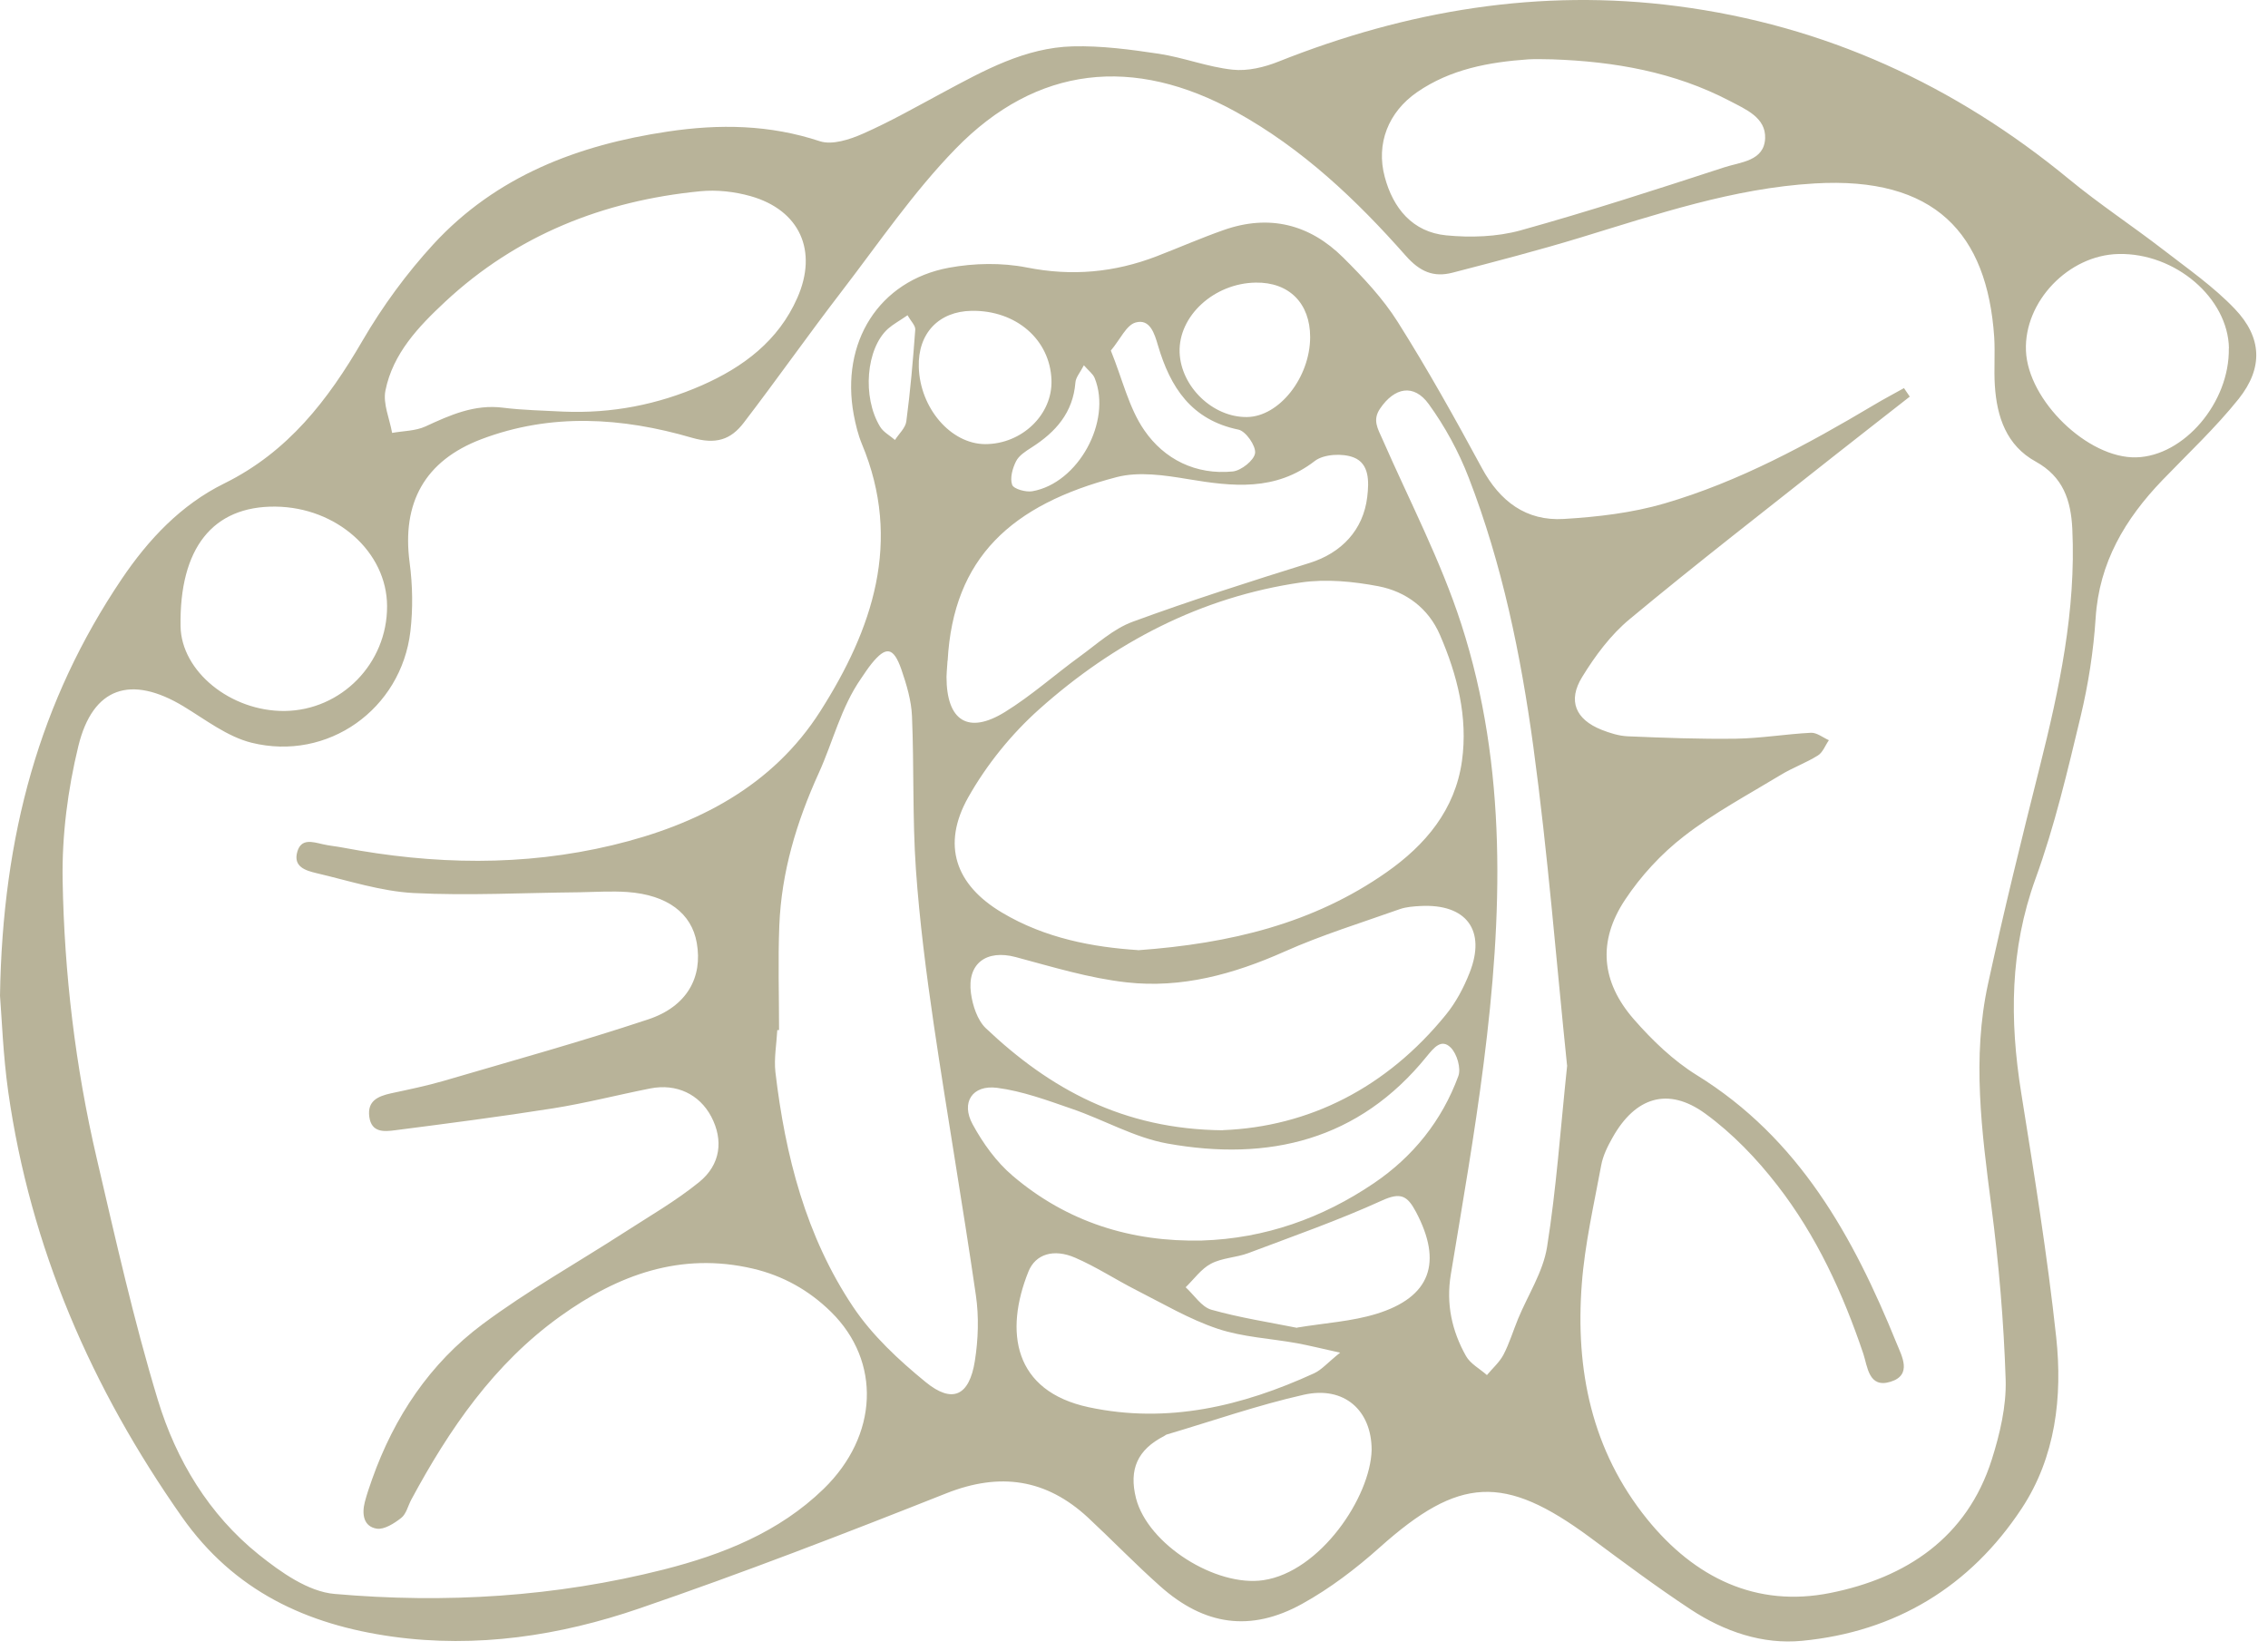
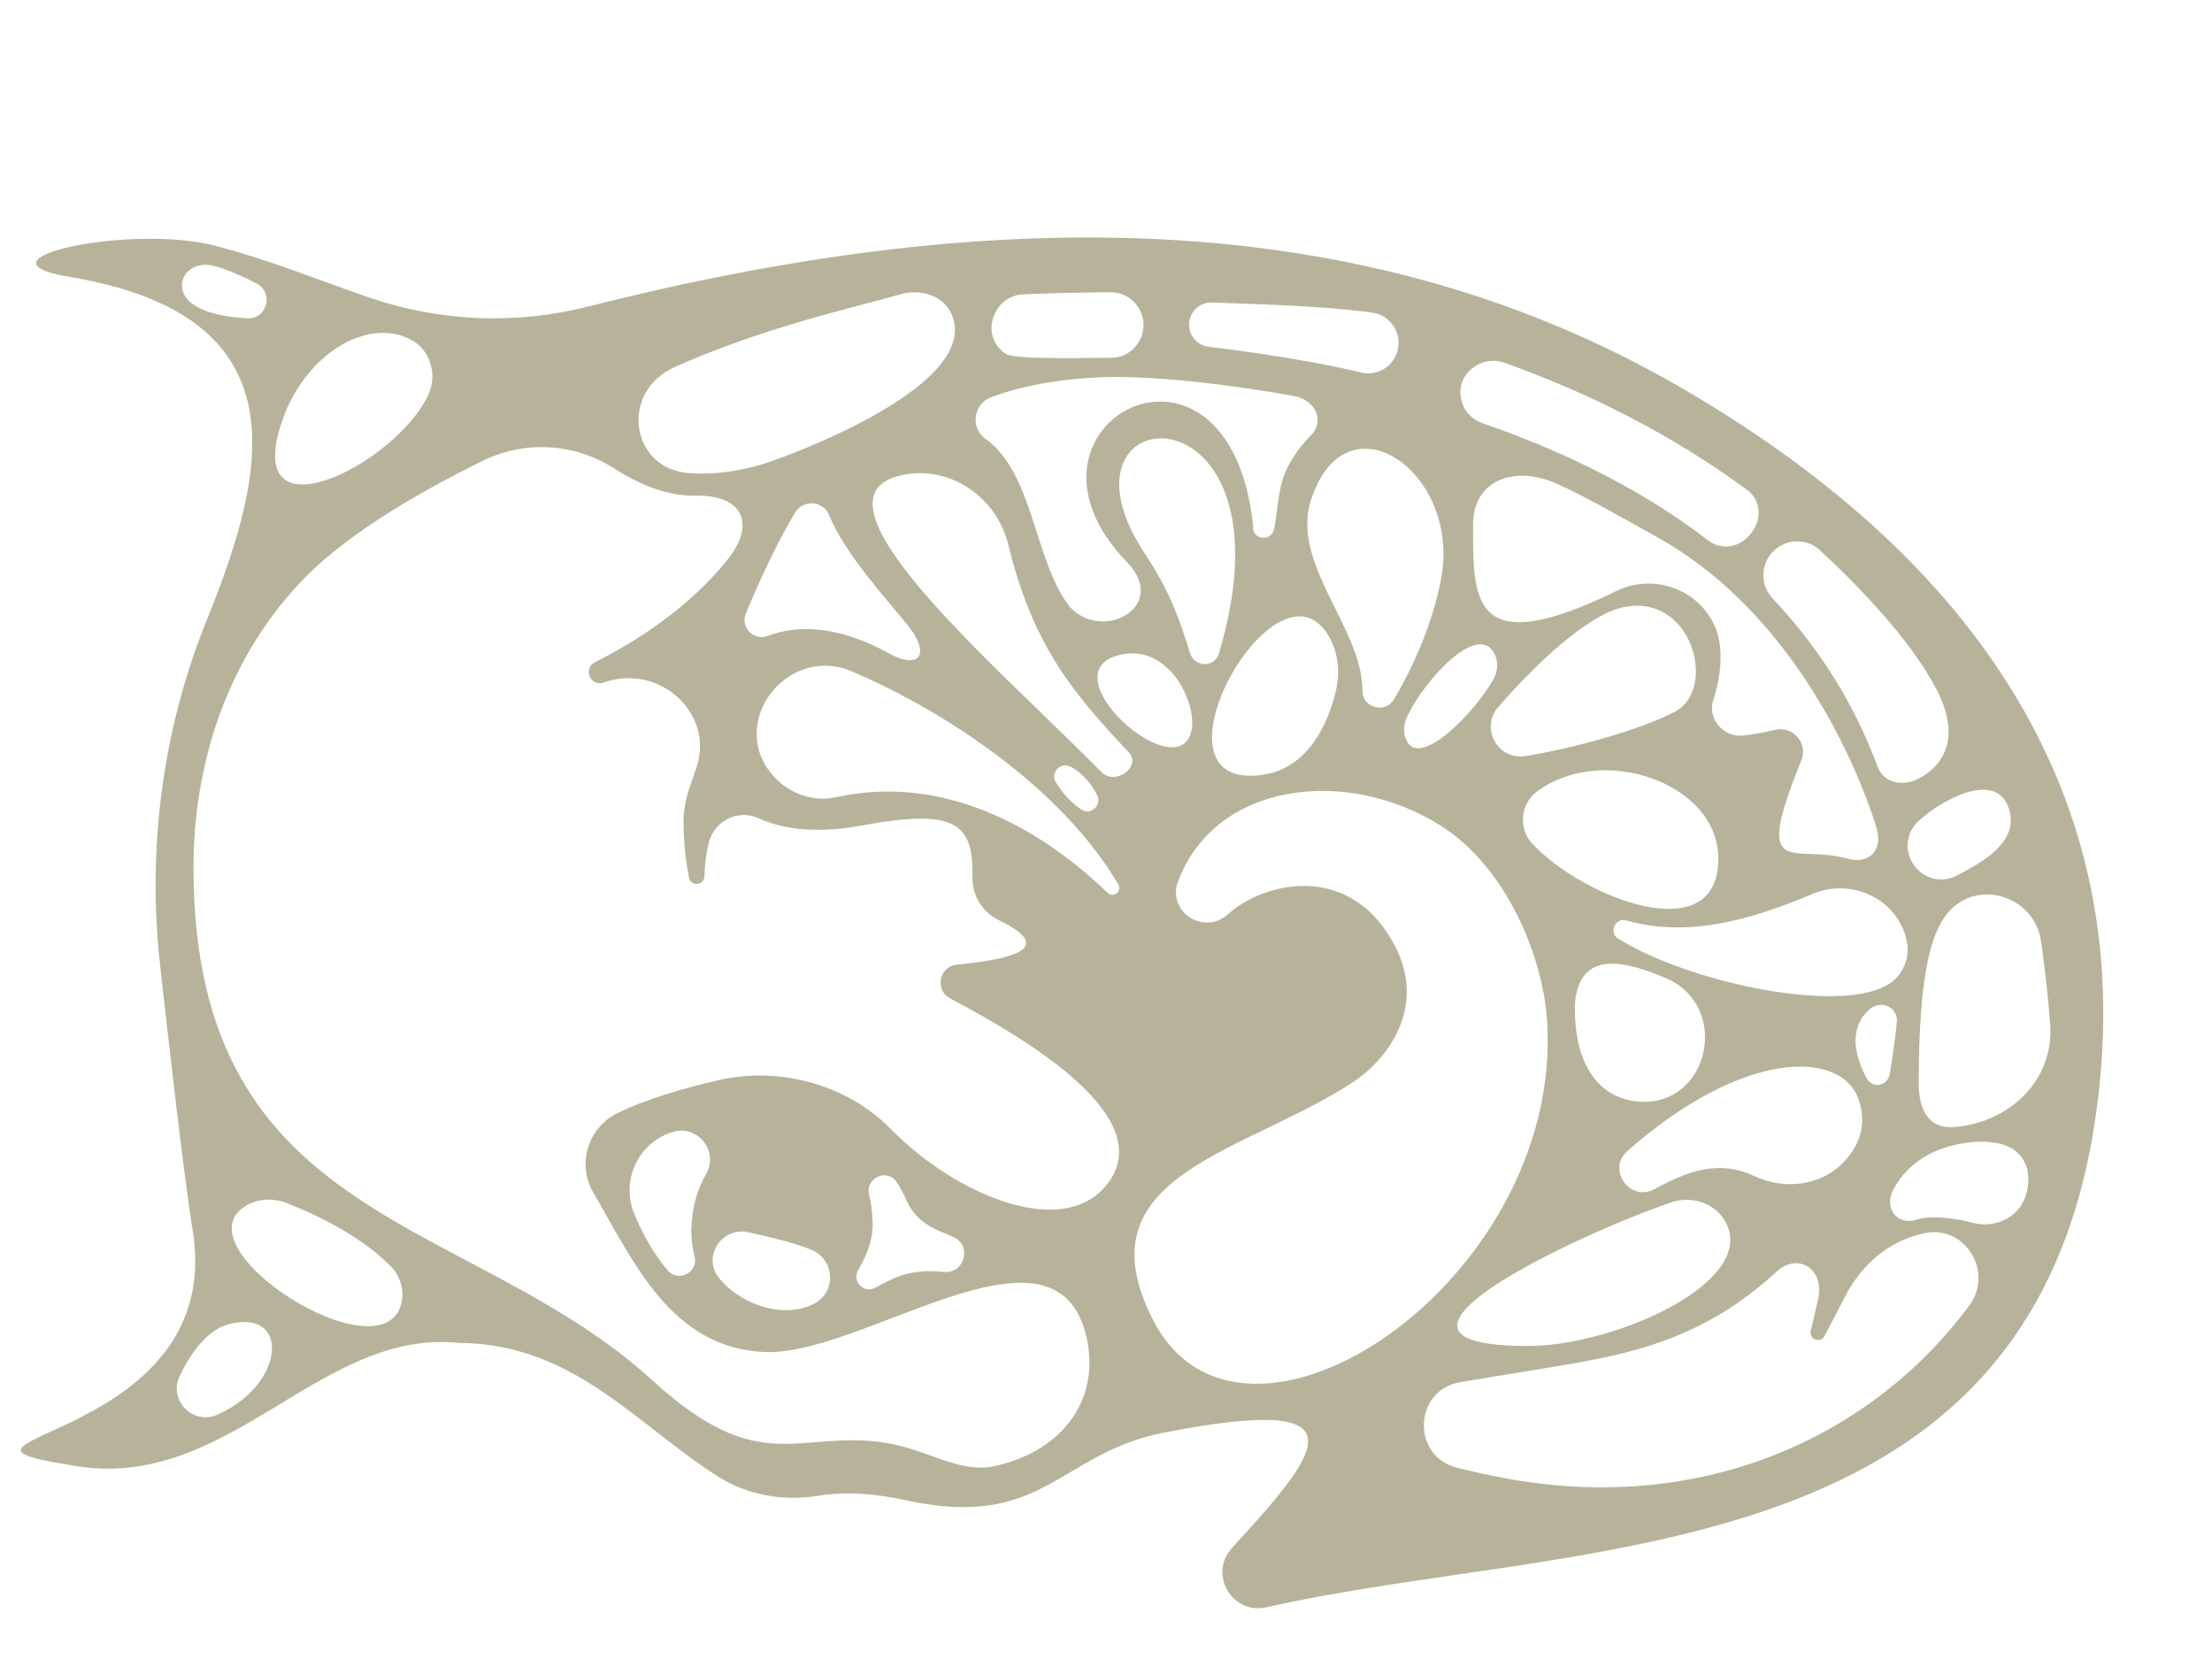
- <svg xmlns="http://www.w3.org/2000/svg" width="180" height="131" viewBox="0 0 180 131" fill="none">
-   <path d="M0 79.03C0.2 66.26 3.17 55.59 9.65 45.97C11.78 42.81 14.37 40.06 17.8 38.37C22.85 35.88 26.03 31.76 28.77 27.04C30.36 24.31 32.27 21.7 34.41 19.37C39.39 13.97 45.88 11.5 53.01 10.44C57.1 9.83 61.08 9.89 65.07 11.21C66.05 11.53 67.45 11.07 68.49 10.61C70.67 9.65 72.75 8.46 74.86 7.33C78.1 5.59 81.36 3.78 85.13 3.68C87.41 3.62 89.72 3.93 91.99 4.27C93.95 4.57 95.85 5.32 97.82 5.53C99.01 5.66 100.35 5.34 101.49 4.88C111.68 0.83 122.2 -0.94 133.13 0.49C144.82 2.01 155.13 6.74 164.22 14.23C166.61 16.2 169.21 17.91 171.66 19.8C173.61 21.31 175.67 22.74 177.36 24.51C179.53 26.78 179.63 29.19 177.68 31.65C175.84 33.95 173.67 35.98 171.62 38.11C168.66 41.19 166.6 44.64 166.32 49.06C166.15 51.68 165.74 54.31 165.13 56.86C164.09 61.19 163.07 65.56 161.55 69.74C159.51 75.36 159.49 80.96 160.41 86.72C161.44 93.17 162.49 99.64 163.19 106.13C163.7 110.87 163.14 115.65 160.45 119.73C156.36 125.93 150.44 129.52 143.03 130.23C139.88 130.54 136.84 129.49 134.18 127.74C131.45 125.94 128.83 123.98 126.2 122.03C119.37 116.98 115.8 117.19 109.51 122.81C107.62 124.5 105.55 126.08 103.34 127.3C99.25 129.56 95.57 129.01 92.08 125.9C90.11 124.15 88.28 122.25 86.35 120.45C83.02 117.37 79.35 116.84 75.09 118.53C67.02 121.73 58.92 124.86 50.72 127.67C44.42 129.83 37.84 130.83 31.15 129.9C24.36 128.95 18.59 126.3 14.44 120.4C7.25 110.16 2.41 99.03 0.65 86.63C0.24 83.71 0.14 80.75 0 79.03ZM151.1 30.79C151.26 31.02 151.41 31.25 151.57 31.48C149.59 33.03 147.6 34.58 145.62 36.14C140.18 40.45 134.68 44.7 129.34 49.14C127.84 50.38 126.6 52.05 125.57 53.73C124.4 55.62 125.05 57.1 127.1 57.92C127.76 58.18 128.48 58.41 129.18 58.44C132.04 58.56 134.91 58.67 137.77 58.63C139.76 58.6 141.74 58.26 143.73 58.16C144.19 58.14 144.68 58.54 145.15 58.75C144.86 59.16 144.67 59.72 144.28 59.96C143.34 60.55 142.27 60.93 141.32 61.51C138.73 63.08 136.03 64.52 133.65 66.37C131.85 67.76 130.22 69.53 128.97 71.42C126.79 74.71 127.07 77.92 129.67 80.9C131.13 82.57 132.79 84.17 134.66 85.33C142.79 90.35 147.1 98.17 150.53 106.63C150.92 107.6 151.8 109.13 150.04 109.67C148.3 110.21 148.22 108.46 147.88 107.44C146.26 102.64 144.16 98.07 141.06 94.08C139.42 91.96 137.49 89.95 135.33 88.38C132.38 86.24 129.78 87.08 127.98 90.29C127.59 90.98 127.22 91.72 127.08 92.49C126.5 95.62 125.78 98.74 125.54 101.9C125.02 108.71 126.31 115.11 130.73 120.58C134.49 125.22 139.38 127.62 145.28 126.43C151.26 125.23 156.11 122.06 158.08 115.84C158.72 113.81 159.24 111.62 159.18 109.52C159.03 104.91 158.64 100.29 158.04 95.71C157.28 89.83 156.5 83.96 157.78 78.09C159.03 72.33 160.44 66.61 161.88 60.89C163.44 54.68 164.77 48.46 164.47 41.99C164.36 39.7 163.74 37.84 161.57 36.64C159.24 35.36 158.48 33.09 158.32 30.59C158.24 29.32 158.35 28.03 158.27 26.75C157.71 18.53 153.57 13.99 144.01 14.56C137.57 14.94 131.52 17 125.42 18.86C122.07 19.88 118.68 20.76 115.29 21.64C113.79 22.03 112.7 21.58 111.57 20.3C107.65 15.86 103.37 11.8 98.11 8.89C89.99 4.4 82.28 5.19 75.84 11.81C72.47 15.27 69.71 19.34 66.75 23.19C64.13 26.6 61.65 30.13 59.03 33.55C58 34.9 56.82 35.3 54.9 34.74C49.38 33.13 43.74 32.76 38.2 34.86C33.7 36.57 31.88 39.92 32.51 44.65C32.75 46.45 32.78 48.32 32.57 50.12C31.84 56.29 26.02 60.45 19.96 58.95C18.04 58.47 16.31 57.12 14.56 56.06C10.41 53.56 7.37 54.51 6.22 59.21C5.38 62.66 4.91 66.3 4.97 69.85C5.1 77.27 5.98 84.66 7.67 91.91C9.17 98.34 10.61 104.8 12.53 111.12C13.98 115.89 16.58 120.21 20.54 123.39C22.29 124.79 24.46 126.33 26.55 126.51C35.33 127.28 44.1 126.75 52.69 124.57C57.36 123.38 61.82 121.62 65.37 118.17C69.71 113.95 69.96 108.06 65.95 104.12C64.21 102.41 62.14 101.25 59.75 100.69C54.01 99.35 49.04 101.19 44.47 104.47C39.21 108.24 35.66 113.42 32.64 119.03C32.38 119.52 32.24 120.17 31.84 120.48C31.29 120.91 30.5 121.42 29.9 121.33C28.85 121.16 28.71 120.18 28.95 119.23C29.11 118.61 29.32 118.01 29.53 117.41C31.28 112.47 34.12 108.21 38.3 105.1C41.87 102.44 45.78 100.25 49.53 97.83C51.54 96.53 53.63 95.33 55.48 93.83C57.21 92.43 57.42 90.48 56.45 88.63C55.51 86.85 53.69 85.98 51.61 86.39C49.03 86.9 46.48 87.56 43.89 87.97C39.72 88.63 35.53 89.17 31.34 89.71C30.49 89.82 29.48 89.91 29.31 88.64C29.14 87.37 30 87.01 31.02 86.78C32.42 86.48 33.83 86.19 35.21 85.79C40.63 84.2 46.08 82.69 51.44 80.91C54.52 79.89 55.78 77.57 55.3 74.84C54.89 72.48 52.96 71.03 49.8 70.8C48.53 70.71 47.25 70.8 45.97 70.82C41.58 70.86 37.19 71.1 32.82 70.88C30.23 70.74 27.67 69.9 25.11 69.3C24.28 69.1 23.24 68.81 23.6 67.59C23.91 66.53 24.8 66.82 25.59 67C26.13 67.13 26.69 67.17 27.24 67.28C34.38 68.63 41.53 68.78 48.62 67.08C55.34 65.47 61.32 62.4 65.11 56.44C69.24 49.95 71.64 42.98 68.4 35.23C68.1 34.5 67.91 33.71 67.76 32.93C66.69 27.17 69.75 22.28 75.31 21.25C77.31 20.88 79.51 20.84 81.49 21.23C85.07 21.94 88.45 21.63 91.8 20.34C93.59 19.65 95.34 18.88 97.14 18.25C100.74 16.99 103.95 17.8 106.61 20.45C108.19 22.02 109.75 23.68 110.93 25.55C113.31 29.32 115.49 33.23 117.61 37.15C119.04 39.8 121.13 41.37 124.11 41.19C126.79 41.03 129.53 40.71 132.1 39.96C138.02 38.23 143.43 35.29 148.71 32.15C149.49 31.68 150.3 31.26 151.1 30.81V30.79ZM90.32 75.42C97.65 74.89 104.25 73.29 110.03 69.24C113.13 67.07 115.49 64.27 116.03 60.39C116.51 56.91 115.66 53.58 114.28 50.39C113.36 48.26 111.57 46.95 109.4 46.53C107.4 46.15 105.26 45.94 103.26 46.23C95.31 47.38 88.42 50.99 82.49 56.28C80.27 58.26 78.3 60.7 76.84 63.29C74.72 67.06 75.82 70.23 79.52 72.43C82.95 74.48 86.77 75.18 90.31 75.41L90.32 75.42ZM61.83 81.76C61.83 81.76 61.74 81.76 61.69 81.76C61.63 82.87 61.42 84 61.54 85.09C62.32 91.72 63.96 98.13 67.71 103.73C69.23 106 71.34 107.96 73.47 109.7C75.59 111.43 76.93 110.79 77.37 108.02C77.64 106.31 77.7 104.5 77.45 102.8C76.41 95.63 75.17 88.49 74.11 81.32C73.51 77.23 72.98 73.11 72.69 68.99C72.41 64.95 72.55 60.89 72.38 56.85C72.33 55.6 71.95 54.34 71.54 53.14C70.91 51.34 70.32 51.26 69.17 52.68C68.87 53.05 68.61 53.46 68.34 53.85C66.74 56.15 66.11 58.88 64.98 61.36C63.21 65.26 62.02 69.21 61.85 73.46C61.74 76.23 61.83 79 61.83 81.77V81.76ZM97.06 89.7C103.86 89.43 110.02 86.37 114.76 80.53C115.55 79.56 116.17 78.39 116.63 77.22C117.97 73.84 116.38 71.72 112.74 71.91C112.19 71.94 111.6 71.98 111.09 72.16C108.02 73.25 104.9 74.21 101.94 75.53C97.92 77.32 93.78 78.46 89.42 77.97C86.44 77.64 83.52 76.74 80.6 75.96C78.3 75.35 76.74 76.46 77.06 78.83C77.19 79.8 77.57 80.97 78.24 81.61C83.31 86.41 89.12 89.64 97.06 89.71V89.7ZM44.72 32.67C48.54 32.83 52.2 32.12 55.69 30.59C58.99 29.14 61.78 27.05 63.28 23.64C64.93 19.9 63.47 16.68 59.58 15.57C58.31 15.21 56.89 15.05 55.57 15.18C47.9 15.93 41.02 18.65 35.33 23.95C33.23 25.91 31.18 28.05 30.59 31C30.38 32.04 30.92 33.23 31.12 34.36C32.01 34.2 32.97 34.21 33.76 33.85C35.73 32.94 37.66 32.07 39.93 32.36C41.51 32.56 43.11 32.58 44.71 32.67H44.72ZM124.37 84.57C123.52 76.36 122.85 67.77 121.69 59.24C120.7 51.98 119.22 44.77 116.56 37.9C115.77 35.85 114.68 33.85 113.39 32.07C112.2 30.43 110.67 30.75 109.53 32.43C108.91 33.34 109.35 34.03 109.71 34.84C111.85 39.73 114.35 44.5 115.98 49.55C119.66 60.95 119.24 72.69 117.75 84.4C117.04 90.01 116.06 95.6 115.14 101.18C114.76 103.5 115.23 105.64 116.35 107.63C116.7 108.25 117.45 108.64 118.01 109.14C118.45 108.61 119 108.13 119.32 107.53C119.79 106.63 120.09 105.63 120.48 104.68C121.26 102.79 122.46 100.96 122.78 98.99C123.52 94.36 123.84 89.66 124.38 84.54L124.37 84.57ZM75.2 52.45C75.15 53.25 75.12 53.48 75.12 53.72C75.12 57.21 76.83 58.32 79.76 56.51C81.85 55.22 83.71 53.55 85.72 52.09C87.07 51.11 88.37 49.91 89.89 49.35C94.52 47.65 99.23 46.15 103.94 44.68C106.47 43.89 108.2 42.06 108.51 39.45C108.66 38.21 108.68 36.8 107.44 36.31C106.56 35.96 105.07 36.04 104.36 36.58C101.22 39.01 97.84 38.62 94.3 38.03C92.44 37.72 90.38 37.41 88.62 37.87C80.27 40.05 75.66 44.27 75.21 52.44L75.2 52.45ZM123.22 4.71C122.58 4.71 121.94 4.67 121.3 4.71C118.16 4.93 115.11 5.49 112.46 7.32C110.19 8.89 109.19 11.4 109.9 14.04C110.56 16.53 112.11 18.42 114.78 18.68C116.72 18.87 118.8 18.8 120.66 18.29C126.1 16.78 131.48 15.03 136.85 13.28C138.13 12.86 140.02 12.79 140.09 10.97C140.15 9.32 138.53 8.67 137.28 8.01C132.88 5.71 128.12 4.88 123.2 4.71H123.22ZM95.4 98.46C100.4 98.3 104.95 96.68 109.04 93.91C112.14 91.81 114.44 88.95 115.74 85.41C115.97 84.79 115.63 83.63 115.13 83.14C114.39 82.41 113.79 83.17 113.24 83.84C107.85 90.51 100.69 92.21 92.64 90.76C90.03 90.29 87.6 88.87 85.05 88C83.11 87.33 81.14 86.6 79.13 86.34C77.17 86.09 76.25 87.5 77.19 89.23C78.01 90.74 79.08 92.23 80.38 93.33C84.68 96.99 89.77 98.59 95.4 98.46ZM30.72 48.11C30.71 43.81 26.72 40.26 21.86 40.21C16.88 40.16 14.23 43.51 14.33 49.71C14.39 53.29 18.31 56.47 22.59 56.43C27.09 56.38 30.74 52.65 30.72 48.11ZM108.86 115.08C108.86 111.95 106.69 109.98 103.48 110.7C99.8 111.53 96.21 112.79 92.59 113.86C92.52 113.88 92.46 113.95 92.39 113.98C90.28 115.06 89.58 116.62 90.16 118.92C91.11 122.6 96.51 125.97 100.26 125.42C104.77 124.76 108.77 118.83 108.86 115.08ZM176.9 27.64C176.83 23.65 172.64 20.06 168.14 20.16C164.17 20.24 160.63 23.94 160.79 27.84C160.95 31.79 165.7 36.39 169.53 36.3C173.33 36.21 176.97 31.94 176.89 27.64H176.9ZM106.35 107.36C104.86 107.03 103.9 106.79 102.93 106.61C100.82 106.23 98.63 106.13 96.63 105.46C94.39 104.71 92.3 103.47 90.17 102.39C88.54 101.56 86.99 100.54 85.32 99.82C83.63 99.09 82.18 99.53 81.62 100.93C79.71 105.69 80.43 110.41 86.4 111.69C92.66 113.03 98.59 111.61 104.29 109C104.9 108.72 105.37 108.15 106.36 107.36H106.35ZM102.95 105.37C105.2 105 107.29 104.88 109.24 104.28C113.55 102.95 114.5 100.2 112.38 96.19C111.69 94.89 111.16 94.61 109.67 95.29C106.22 96.86 102.62 98.12 99.07 99.46C98.11 99.82 97 99.83 96.11 100.3C95.33 100.71 94.76 101.53 94.1 102.17C94.77 102.78 95.35 103.72 96.13 103.95C98.4 104.59 100.75 104.95 102.94 105.39L102.95 105.37ZM77.12 24.67C74.5 24.71 72.84 26.46 72.92 29.13C73.01 32.39 75.46 35.24 78.19 35.25C81.11 35.25 83.55 32.9 83.45 30.16C83.34 26.96 80.65 24.62 77.12 24.67ZM99.66 22.43C96.35 22.48 93.52 25.08 93.62 27.97C93.72 30.69 96.26 33.14 98.97 33.1C101.52 33.07 103.97 29.97 103.98 26.76C103.98 24.07 102.31 22.39 99.66 22.43ZM88.16 27.82C89.09 30.11 89.59 32.37 90.81 34.14C92.4 36.46 94.91 37.71 97.84 37.42C98.51 37.35 99.54 36.53 99.61 35.96C99.68 35.38 98.87 34.22 98.29 34.1C94.55 33.33 92.88 30.74 91.9 27.41C91.63 26.49 91.27 25.27 90.12 25.6C89.39 25.81 88.92 26.92 88.15 27.84L88.16 27.82ZM86.03 28.98C85.73 29.56 85.38 29.95 85.35 30.36C85.16 32.75 83.79 34.29 81.88 35.51C81.41 35.81 80.87 36.15 80.64 36.61C80.36 37.16 80.14 37.95 80.33 38.48C80.45 38.81 81.41 39.08 81.93 38.99C85.58 38.35 88.26 33.43 86.88 30.01C86.75 29.68 86.41 29.44 86.03 29V28.98ZM72.03 25.02C71.38 25.47 70.89 25.73 70.48 26.09C68.74 27.65 68.41 31.51 69.85 33.87C70.11 34.3 70.63 34.57 71.03 34.92C71.34 34.43 71.86 33.97 71.93 33.45C72.25 31.03 72.46 28.6 72.64 26.16C72.66 25.84 72.29 25.49 72.03 25.03V25.02Z" fill="#b8b399" />
+ <svg xmlns="http://www.w3.org/2000/svg" version="1.1" id="Layer_1" x="0px" y="0px" viewBox="0 0 1327.2 1000" style="enable-background:new 0 0 1327.2 1000;" xml:space="preserve">
+   <style type="text/css">
+ 	.st0{fill:#B7B39A;}
+ </style>
+   <path class="st0" d="M1008.77,232.66C812.14,118.57,585.04,125.12,352.6,183.98c-43.22,10.95-88.72,9.02-130.9-5.41  c-29.91-10.23-59.8-22.62-92.41-31.09c-51.53-13.38-150.85,8.42-86.78,18.77c138.96,23.67,118.45,114.8,81.61,205.62  c-26.69,65.82-35.93,137.4-27.99,207.99c6.3,56,13.6,119.9,19,155.58C139.04,865.3-59.19,862.86,40.99,878.8  c95.02,18.92,149.24-81.61,234.12-73.1c68.79,0.39,106.16,48.62,155.33,79.97c17.73,11.31,39.16,15.14,59.93,11.85  c18.7-2.96,35.99-1.13,53.76,2.72c82.08,17.75,91.15-28.33,154.31-40.69c122.68-24,93.93,11.26,40.82,69.11  c-14.42,15.71-0.04,40.41,20.75,35.67c182.69-41.6,452.58-18.49,496.17-286.67C1290,469.7,1171.55,327.11,1008.77,232.66z   M1204.89,483.99c8,21.1-16.3,33.7-31.03,41.44c-8.92,4.69-19.94,1.81-25.59-6.53c-0.09-0.14-0.19-0.27-0.28-0.41  c-5.57-8.23-4.2-19.28,3.17-25.94C1166.26,478.9,1196.93,463,1204.89,483.99z M1062.51,332.39c7.34-9.06,20.84-10.2,29.4-2.29  c20.87,19.27,55.77,54.38,71.22,85.98c10.35,21.17,7.63,39.95-10.84,50.53c-9.76,5.59-21.92,3.77-25.81-6.79  c-5.84-15.83-13.06-31.22-21.82-46.14c-11.87-20.21-25.65-38.28-41.02-54.55C1056.63,351.71,1056.09,340.32,1062.51,332.39z   M714.12,392.07c-6.4-20.34-11.83-36.69-27.3-60.06c-63.44-95.85,94.11-105.82,44.42,60.38  C728.75,400.69,716.72,400.35,714.12,392.07z M715.1,437.07c-5.83,37.23-82.51-28.25-47.5-42.84  C698.98,382.59,717.7,419.48,715.1,437.07z M797.73,382.57c5.07,9.23,6.34,20.09,4.12,30.38c-5.05,23.38-18.21,47.21-42.3,51.61  C680.94,478.39,766.45,325.63,797.73,382.57z M786.69,299.69c21.2-64.78,91.18-15.78,77.66,49.18  c-5.12,25.49-16.01,50.62-27.93,70.64c-5.32,8.94-19.01,5.25-18.98-5.16C817.54,376.93,774.1,338.14,786.69,299.69z M844.06,430.53  c8.98-20.29,42.53-58.72,52.74-37.98c2.33,4.74,1.84,10.38-0.73,15c-11.2,20.12-46.64,56.65-53,34.49  C841.98,438.23,842.46,434.14,844.06,430.53z M1064.81,437.94c-6.13,1.51-12.47,2.59-18.45,3.36c-12.11,1.55-22.18-9.97-18.35-21.56  c3.54-10.7,5.06-21.63,4.01-31.81c-3.06-29.65-35.52-46.38-62.3-33.28c-88.05,43.05-85.75,3.97-85.88-39.6  c-0.08-27.71,25.63-36.09,50.83-24.57c19.15,8.75,39.84,20.87,58.57,31.2c99.32,54.75,132.99,176.05,133.06,176.35  c3.05,12.6-5.19,20.65-17.67,17.13c-32.4-9.14-57.7,14.4-27.82-58.95C1085.03,445.83,1075.68,435.25,1064.81,437.94z M898.87,424.28  c22.23-25.62,53.12-54.7,74.05-59.71c41.93-10.04,58.07,48.6,32.08,62.42c-18.57,9.87-57.5,21.41-89.78,26.65  C898.75,456.31,887.94,436.88,898.87,424.28z M922.13,474.95c38.69-29.02,108.82-5.66,108.86,40.27  c0.05,55.45-81.41,23.33-111.51-8.92C910.9,497.1,912.06,482.5,922.13,474.95z M999.44,586.83c39.39,16.67,26.33,77.44-16.31,74.12  c-20.62-1.61-39.35-18.24-38.13-59.47C948.24,569.39,975.4,576.66,999.44,586.83z M1002.66,721.43c12.76-4.39,27.46,0.7,33.27,12.88  c16.7,34.99-63.68,71.27-114.89,73.19C801.06,809.36,943.3,741.87,1002.66,721.43z M992.77,713.44  c-14.73,8.07-28.93-11.74-16.32-22.85c69.85-61.57,127.87-60.2,138.37-31.79c3.88,10.5,4.4,23.64-7.26,37  c-13.64,15.63-36.33,18.63-55.09,9.78C1030.97,695.44,1011.83,703.01,992.77,713.44z M1123.69,604.27c6.65-4,15.07,1,14.41,8.73  c-0.72,8.43-2.4,20.09-4.2,31.26c-1.16,7.24-10.39,9.57-14.2,2.24C1103.41,615.17,1123.69,604.27,1123.69,604.27z M1139.27,585.02  c-19.96,27.02-122.59,6.64-168.33-21.83c-5.9-3.67-1.79-12.81,4.89-10.93c37,10.41,74.21-0.09,111.75-15.93  c21.59-9.11,47.2,1.14,55.08,23.21C1146.6,570.61,1143.97,578.67,1139.27,585.02z M902.57,217.63  c52.12,18.58,101.27,43.62,145.81,76.4c8.7,6.41,8.87,18.68,1.61,26.69c-0.18,0.2-0.36,0.4-0.53,0.6c-6.27,7.4-16.91,8.82-24.59,2.9  c-21.44-16.53-44.93-30.75-70-43.17c-21.29-10.55-43.12-19.44-65.34-27.12c-5.84-2.02-10.53-6.59-12.33-12.49  c-0.14-0.46-0.27-0.93-0.4-1.4C872.96,225.3,888.21,212.51,902.57,217.63z M727.37,181.48c24.85,1.08,63.07,1.67,95.81,6.05  c11.79,1.58,19.03,13.71,14.72,24.8v0c-3.34,8.62-12.58,13.41-21.54,11.14c-24.91-6.29-65.38-12.35-91.16-15.42  c-8.49-1.01-13.85-9.64-10.99-17.7v0C716.17,184.82,721.51,181.23,727.37,181.48z M614.11,176.6c15.24-0.63,34.12-1.21,52.28-1.23  c7.87-0.01,15,4.65,18.11,11.87v0c5.57,12.91-3.82,27.31-17.87,27.44c-26.87,0.26-58.76,0.77-63.39-2.47l-0.12-0.08  c-0.12-0.08-0.23-0.16-0.35-0.25C587.85,201.17,595.74,177.36,614.11,176.6z M594.76,238.29c21.58-8.15,47.85-11.51,69.56-12.04  c30.63-0.75,77.61,5.04,111.98,11.34c12.6,2.31,19.12,14.65,10.1,23.75c-6.05,6.1-10.69,12.85-13.88,19.06  c-6.36,12.38-5.78,28.53-8.27,37.59c-2.01,7.34-13.18,5.52-12.37-2.05c0.01-0.08,0.04-0.16,0.03-0.25  c-14.36-135.86-156.44-60.7-75.11,22.23c24.32,26.16-15.25,47.56-34.93,26.2c-21.47-27.48-21.58-80.28-50.71-100.95  C581.92,256.59,584.14,242.3,594.76,238.29z M540.26,176.58c14.23-4.05,29.28,2.23,32.23,16.73c8.45,41.42-101.43,80.93-113.6,84.78  c-15.32,4.84-30.66,6.8-45.52,5.75c-35.02-2.47-41.94-48.63-8.62-63.55C457.95,196.47,509.96,185.2,540.26,176.58z M544.66,375.16  c13.62,16.76,7.65,27.28-11.27,16.84c-29.49-16.27-54.14-17.6-72.67-10.48c-8.47,3.25-16.67-5.17-13.18-13.54  c7.86-18.86,18.45-42.13,29.57-60.47c4.87-8.03,16.81-7.14,20.37,1.55C507.01,332.31,530.66,357.95,544.66,375.16z M169.76,251.23  c13.79-38.61,50.59-61.29,76.85-47.41c11.8,6.23,16.02,21.29,10.28,33.33C236.6,279.68,143.22,325.55,169.76,251.23z M148.49,190.96  c-11.62-0.55-23.93-2.62-32.15-8.05c-14.17-9.37-5.69-26.92,10.97-23.6c6.29,1.25,16.72,5.67,26.68,10.82  C164.47,175.55,160.28,191.52,148.49,190.96z M130.43,848.83c-14.51,6.44-29.46-8.63-22.73-23.01  c5.06-10.81,15.13-27.22,28.81-31.08C174.05,784.13,171.9,830.42,130.43,848.83z M241.01,781.11  c-9.68,47.37-136.86-33.39-92.69-58.09c7.32-4.09,16.2-4.18,24-1.1c22.04,8.72,45.65,21.18,61.98,37.71  C239.87,765.26,242.6,773.36,241.01,781.11z M665.56,708.8c-25.38,36.2-91.31,9.15-131.15-31.47  c-26.54-27.06-67.47-37.81-104.35-29.03c-20.37,4.85-43.06,11.28-60.05,19.83c-17.46,8.79-23.9,30.51-14.04,47.4  c24.82,42.53,46.71,92.9,102.43,95.67c58.1,2.88,171.44-85.4,192.45-12.85c11,38-10.79,72.06-54.71,81.4  c-20.43,4.34-39.46-9.88-63.69-13.89c-53.28-8.82-75.39,22.27-140.87-37.53C282.02,728.26,116.49,735.8,116.09,521.27  c-0.12-63.27,20.22-124.7,63.31-171.03c24.56-26.41,64.77-51.4,110.37-73.81c25.11-12.34,54.9-10.59,78.46,4.5  c14.02,8.98,31.31,16.76,48.83,16.48c0.15,0,0.31-0.01,0.46-0.01c27.83-0.51,36.43,16.59,19.04,38.33  c-23.7,29.62-55.88,49.69-79.58,61.61c-7.35,3.7-2.71,14.84,5.09,12.22c0.22-0.07,0.44-0.15,0.66-0.22  c22.39-7.64,45.18,3.51,53.93,22.81c4.09,9.02,4.32,19.32,1.11,28.69l-3.92,11.44c-2.65,7.74-3.78,14.39-3.74,21.05  c0.08,13.45,1.62,24.57,3.27,33.23c1.01,5.32,8.82,4.91,9.23-0.5c0.41-5.38,0.3-11.32,2.76-20.76c3.38-12.98,17.6-19.97,29.8-14.38  c14.91,6.83,35.16,9.26,61.32,4.45c57.02-10.49,67.63-1.57,66.96,30.89c-0.23,10.96,6.01,21.05,15.87,25.83  c33.77,16.38,10.3,23.2-25.17,26.68c-10.64,1.04-13.5,15.24-4.05,20.25C617.69,624.26,693.04,669.6,665.56,708.8z M523.51,732.3  c-0.14-5.6-0.85-10.77-2.05-15.51c-2.55-10.09,10.94-16.13,16.63-7.41c2.02,3.1,3.95,6.66,5.77,10.77  c6.6,14.87,19.22,17.92,28.3,22.09c11.22,5.16,6.5,22.12-5.78,20.9c-20.05-1.99-28.81,2.9-41.38,9.52  c-6.87,3.62-14.01-4.07-10.05-10.76C520.19,753.06,524.32,742.6,523.51,732.3z M488.96,781.93c-17.41,9.59-43.81,1.8-57.62-15.24  c-10.19-12.58,1.83-30.98,17.61-27.38c12.96,2.96,26.21,5.84,37.67,10.44C500.6,755.35,502.15,774.66,488.96,781.93z M416.75,753.94  c2.45,9.45-9.84,15.7-16.15,8.25c-8.06-9.52-14.68-21-20.02-33.79c-7.86-18.84,1.24-40.78,20.25-48.24  c0.59-0.23,1.18-0.46,1.77-0.67c15.36-5.65,29.18,10.95,20.95,25.1c-5.24,9.01-8.5,20.26-8.77,33.75  C414.83,744,415.52,749.2,416.75,753.94z M664.53,535.65c-43.45-41.91-100.92-70.72-162.01-57.51c-3.73,0.81-7.58,1.3-11.38,0.97  c-11.39-0.98-20.54-6.17-27.13-13.56c-28.24-31.61,8.21-79.31,47.2-62.68c58.68,25.03,127.06,71.82,159.8,127.84  C673.41,534.84,667.96,538.96,664.53,535.65z M641.7,459.75c6.54,2.81,12.88,10.05,16.56,17.22c3.1,6.03-3.65,12.4-9.38,8.78  c-6.06-3.84-11.89-10.47-15.43-16.51C630.26,463.8,635.9,457.26,641.7,459.75z M660.92,463.29  C599.34,400.69,479,298.98,540.68,285.17c29.01-6.5,57.33,12.88,64.33,41.77c15.07,62.17,40.77,90.69,72.25,124.54  C685.19,460.02,669.09,471.6,660.92,463.29z M691.83,791.94c-44.42-86.75,54.06-99.72,119.51-142.35  c20.92-13.63,44.66-44.63,25.92-81.45c-25.92-50.91-77.86-39.97-100.88-19.32c-13,11.67-33.74,0.11-30.46-17.05  c0.05-0.27,0.11-0.55,0.16-0.82c21.63-62.29,102.33-71.41,158.97-35.16c37.68,24.12,60.71,76.21,63.23,117.32  C937.84,769.11,745.61,896.98,691.83,791.94z M901.29,886.57c-9.94-1.92-18.92-3.91-27.01-5.94c-27.61-6.92-26.19-46.53,1.86-51.34  c27.18-4.66,57.2-9.04,81.14-13.72c47.15-9.22,78.52-24.99,108.7-52.63c12.77-11.7,28.84-1.53,24.94,16.22  c-1.15,5.24-2.78,12.18-4.49,19.34c-1.22,5.09,5.83,7.75,8.26,3.12c4.37-8.31,8.91-16.97,12.65-24.24  c7.41-14.37,19.02-26.36,33.75-33.01c3.8-1.72,7.92-3.16,12.67-4.27c0.19-0.04,0.37-0.09,0.55-0.13  c24.5-5.57,42.24,23.03,27.3,43.24C1122.21,863.55,1019.01,909.25,901.29,886.57z M1215.39,717.6  c-4.42,13.51-19.2,19.77-32.86,15.83c-3.92-1.13-21.82-5.17-32.8-1.6c-11.38,3.7-19.48-7.13-13.89-17.7l0.38-0.71  c8.47-16.03,24.82-25.11,42.78-27.64C1215.86,680.58,1220.25,702.74,1215.39,717.6z M1172.89,676.2  c-16.76,1.45-21.64-11.65-21.64-26.47c-0.01-65.55,7.6-89.97,17.17-101.72c17.46-21.41,52.35-10.62,56.21,16.73  c1.95,13.81,4.13,31.56,5.47,49.64C1232.59,647.76,1206.24,673.31,1172.89,676.2z" />
</svg>
